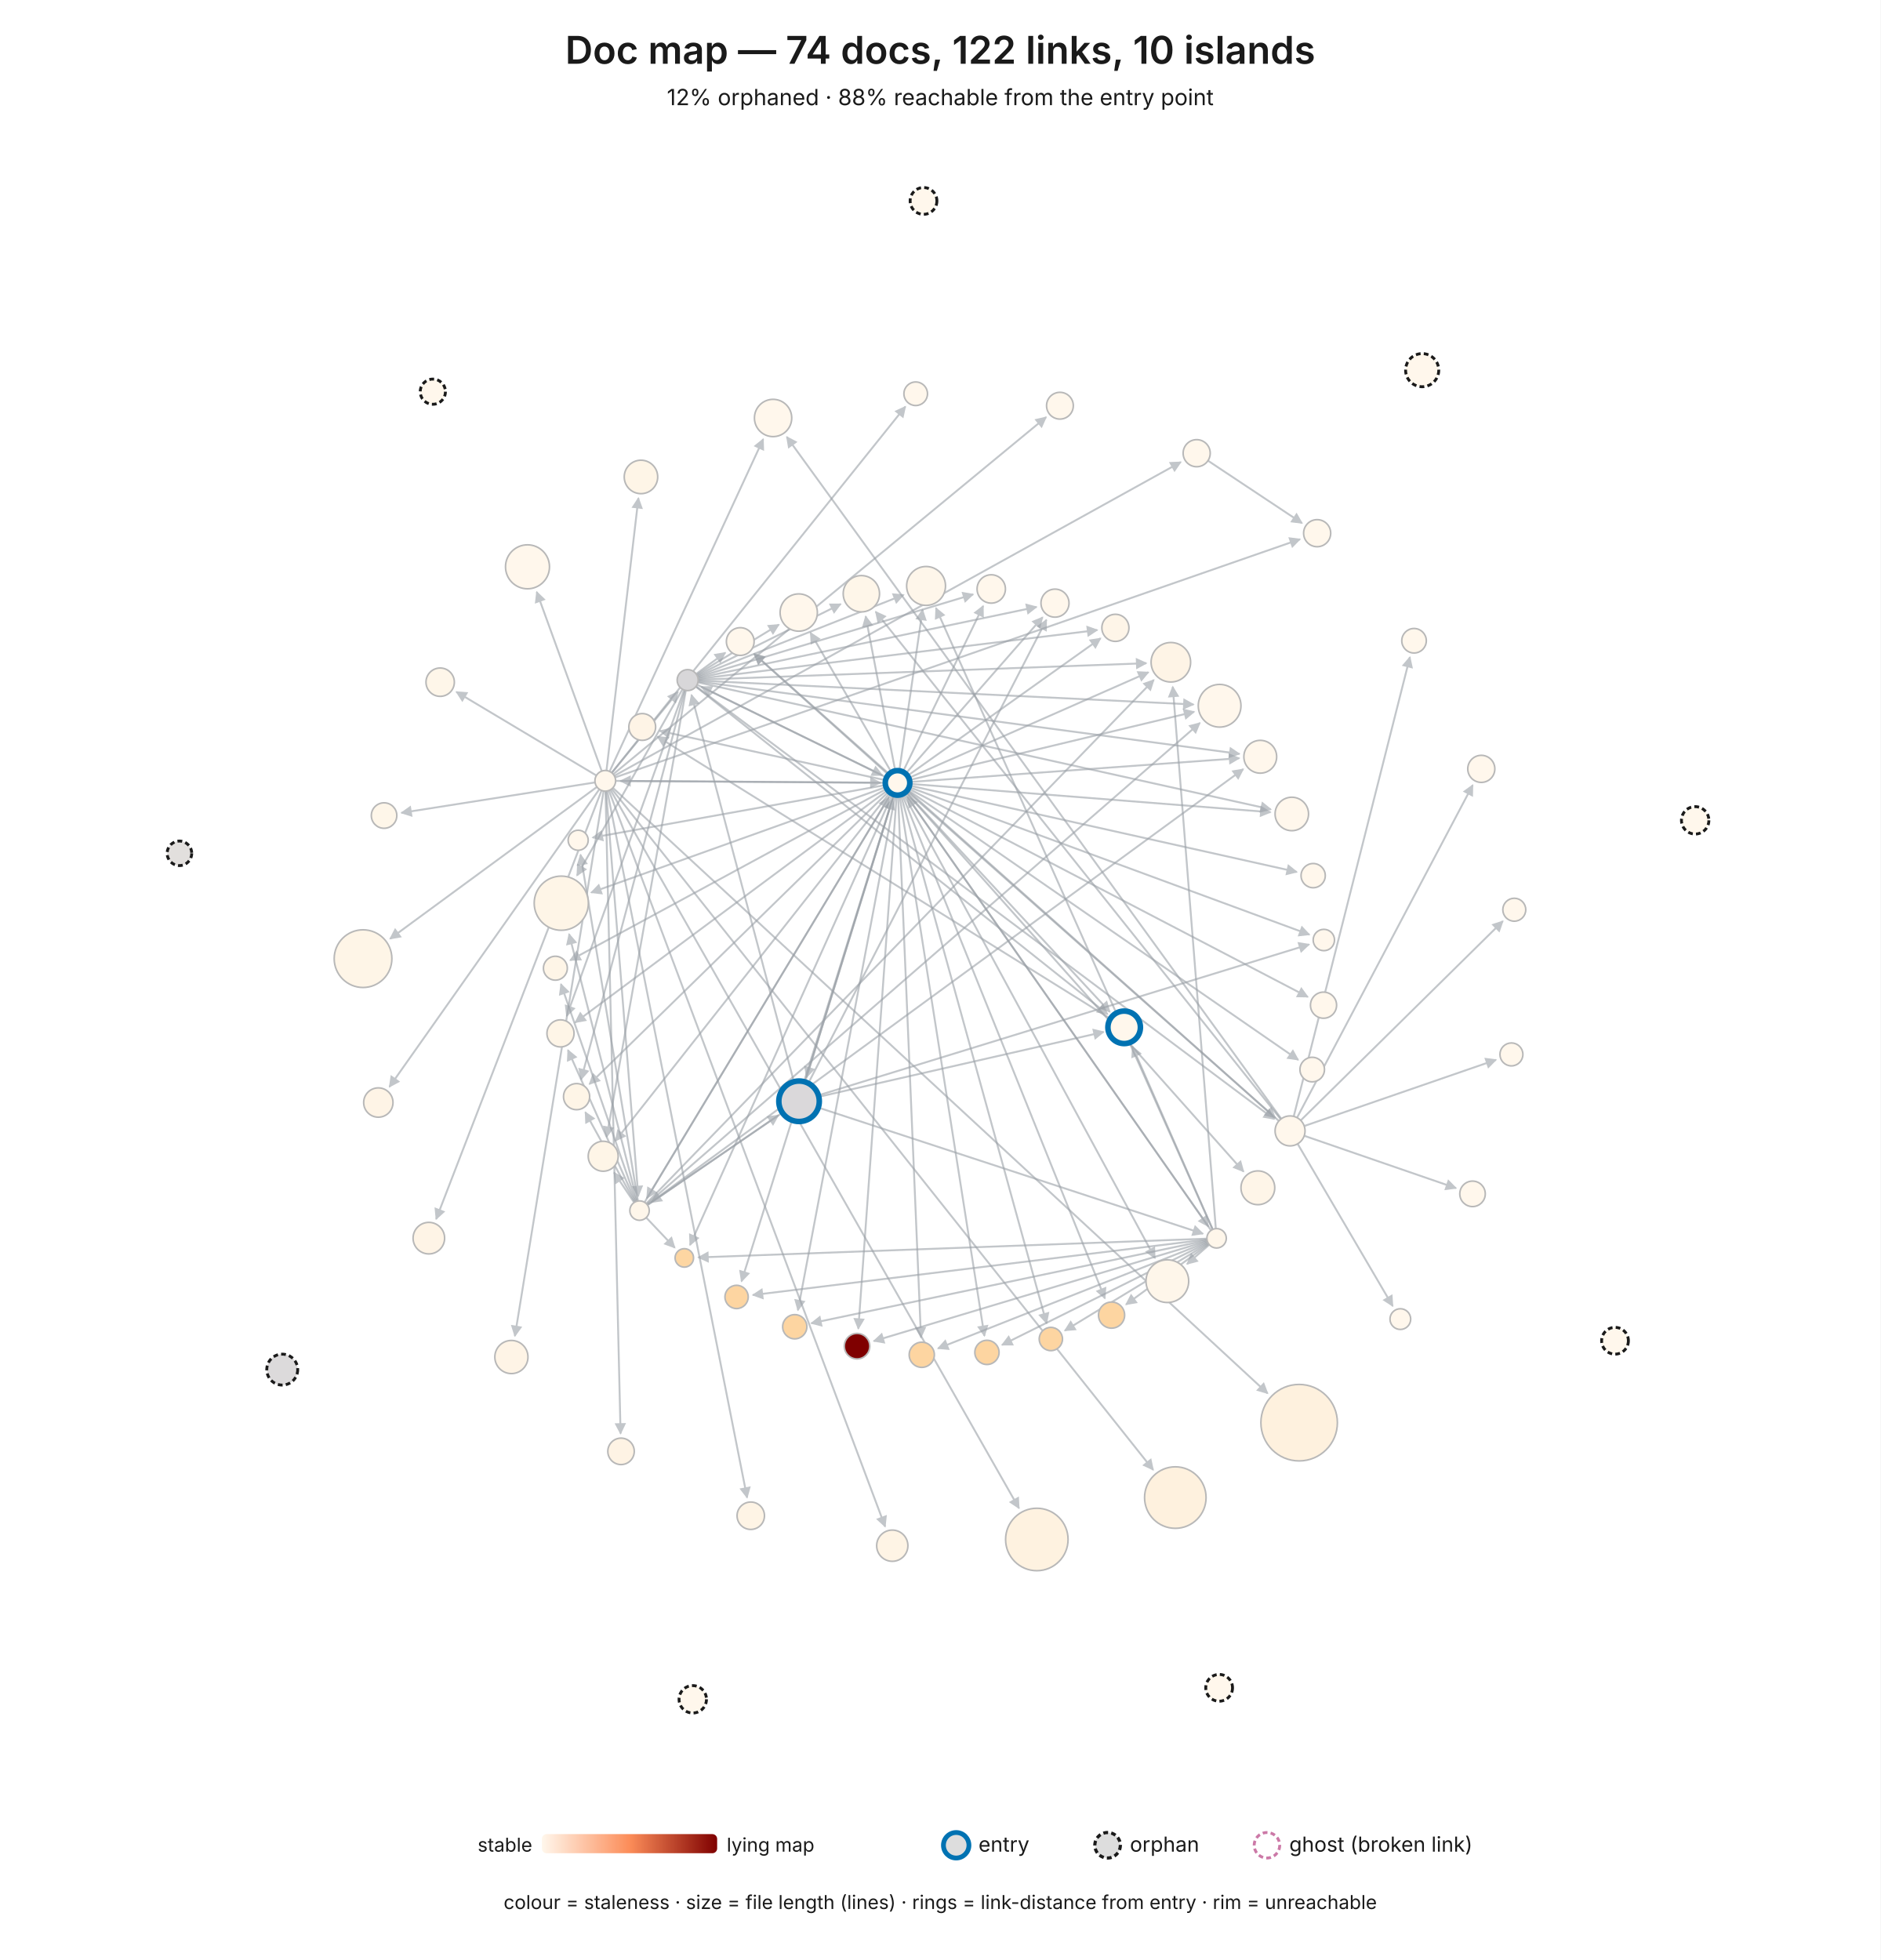
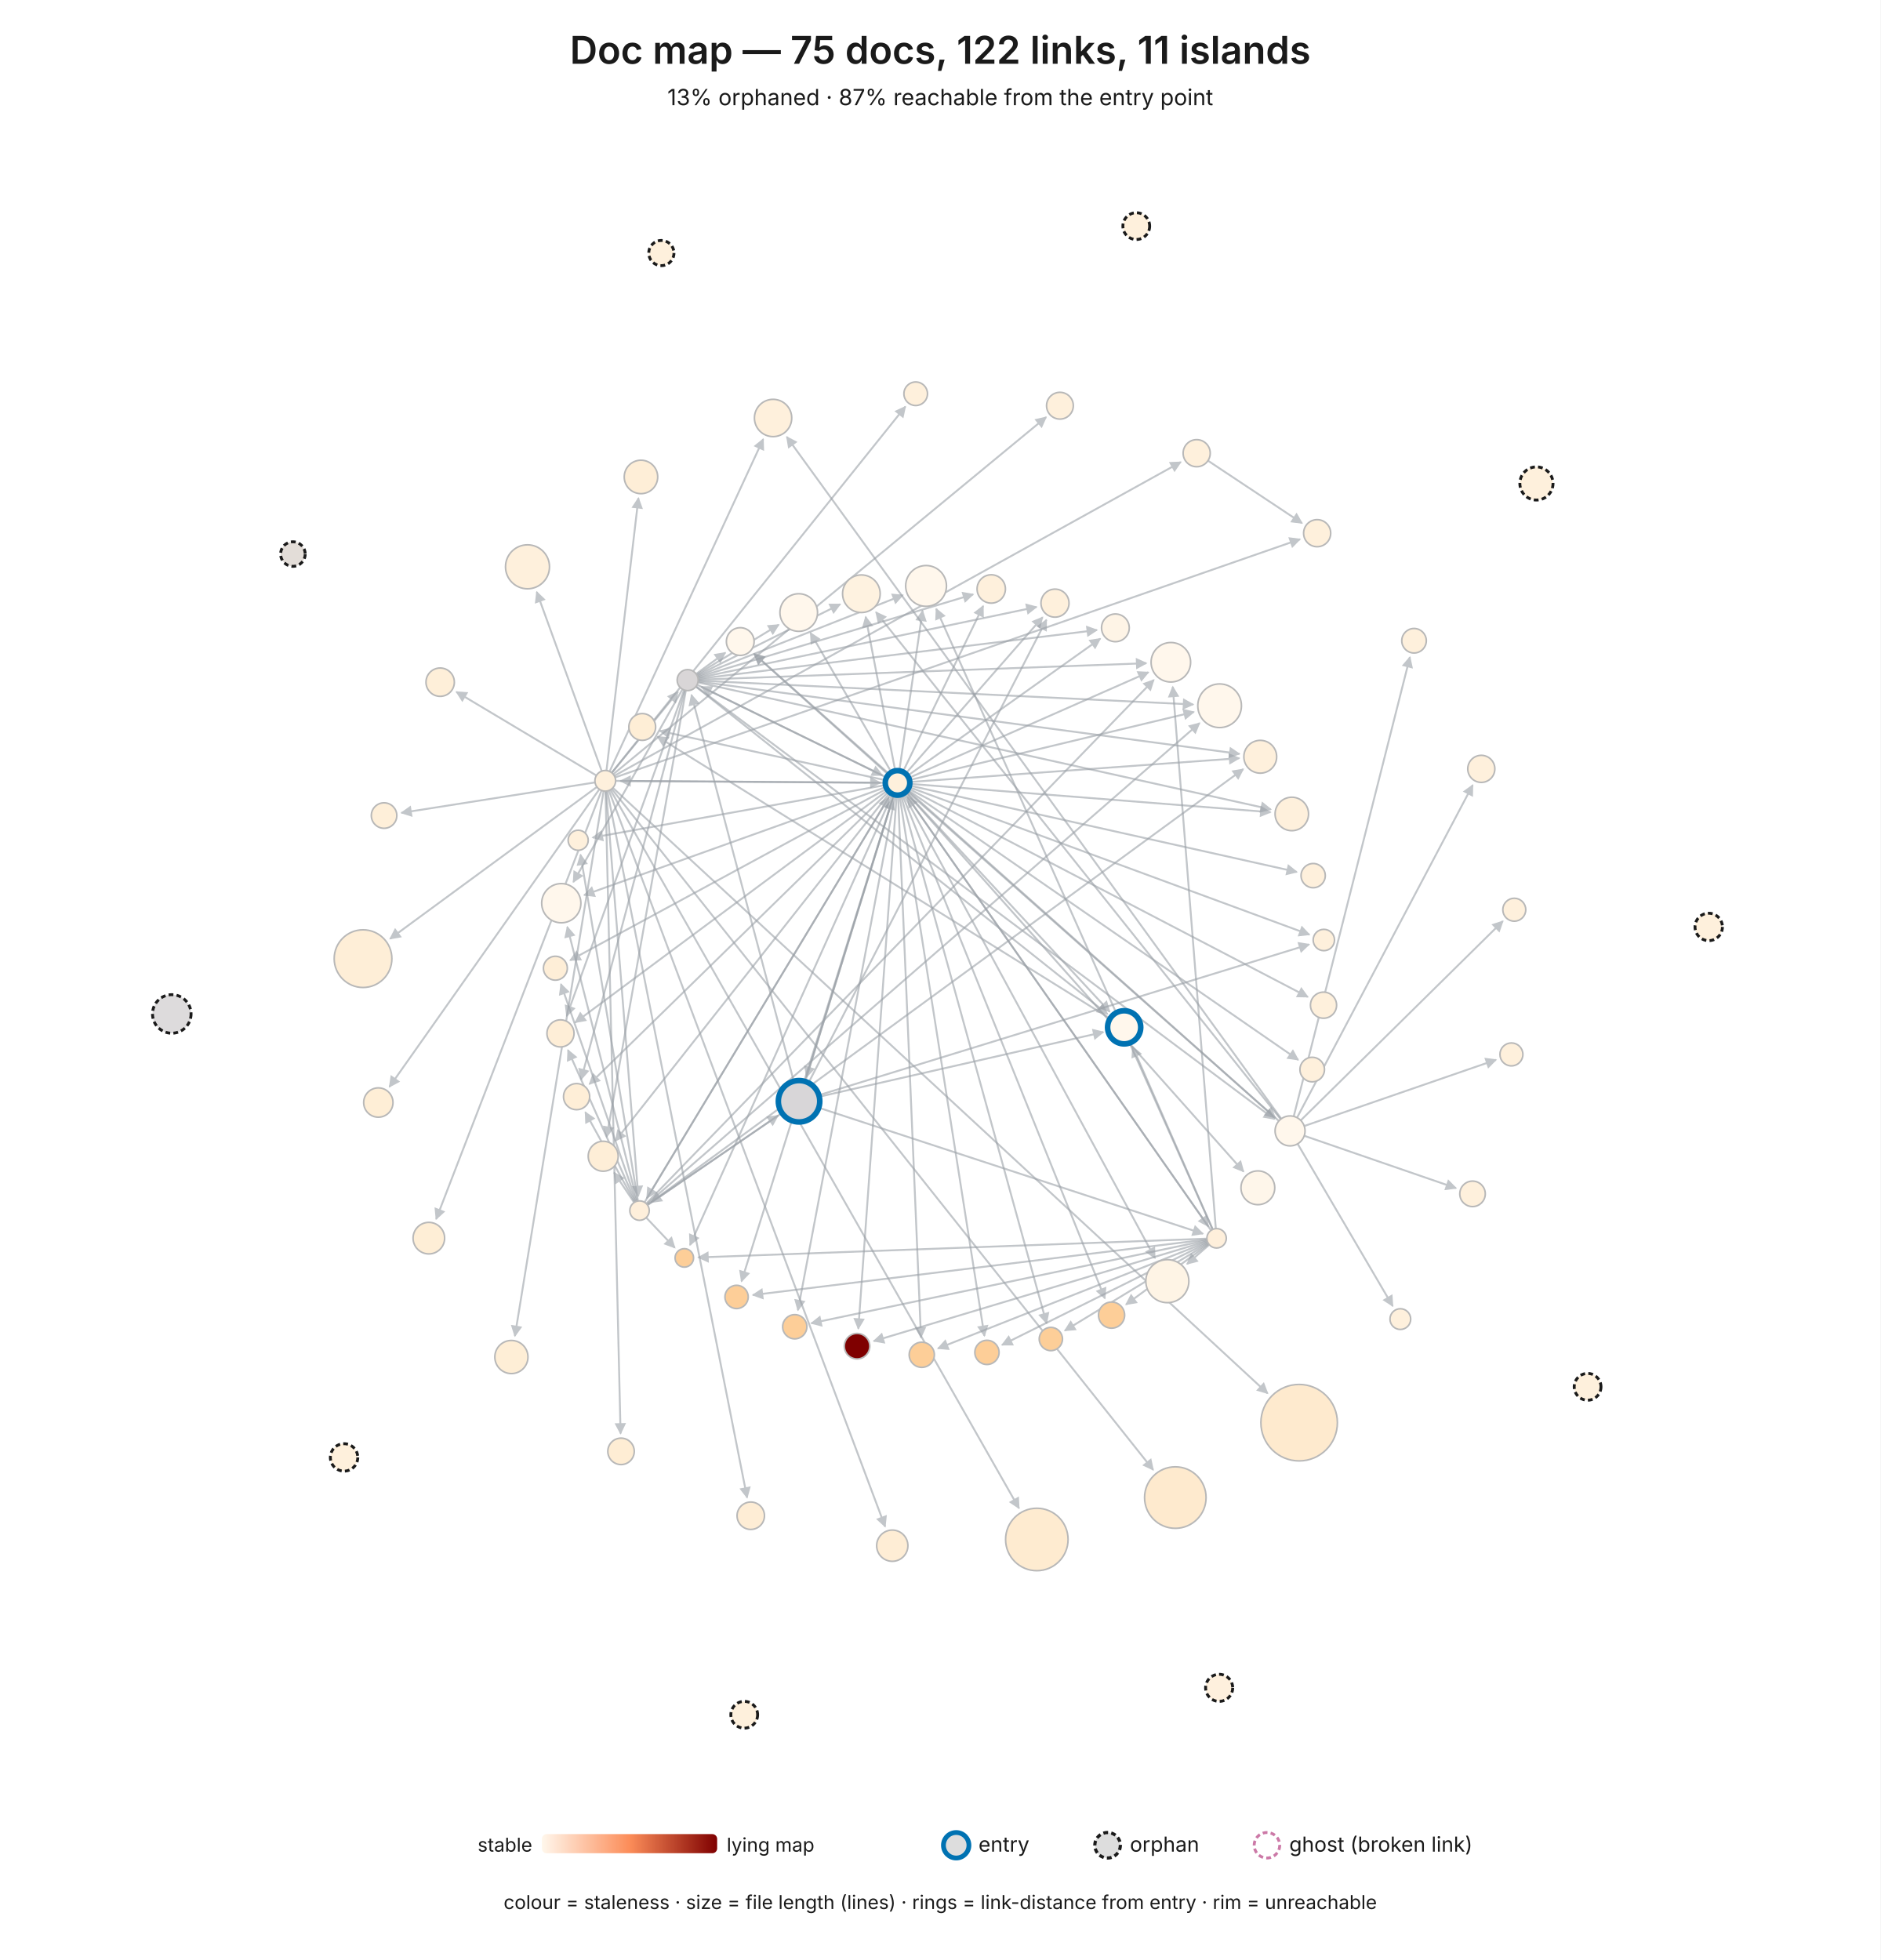
<svg xmlns="http://www.w3.org/2000/svg" viewBox="0 0 1180 1230" width="1180" height="1230" preserveAspectRatio="xMidYMid meet">
  <style>
  text { font-family: -apple-system, BlinkMacSystemFont, "Segoe UI", sans-serif; fill: #1a1a1a; }
  circle:hover { stroke: #000; stroke-width: 2; }
</style>
  <rect x="0" y="0" width="1180" height="1230" fill="#ffffff" />
  <defs>
    <marker id="arrow" viewBox="0 0 10 10" refX="9" refY="5" markerWidth="6" markerHeight="6" orient="auto-start-reverse">
      <path d="M0,0 L10,5 L0,10 z" fill="#9aa0a6" />
    </marker>
  </defs>
  <line x1="705.4" y1="644.7" x2="412.6" y2="462.3" stroke="#9aa0a6" stroke-width="1.2" opacity="0.6" marker-end="url(#arrow)" />
  <line x1="501.4" y1="691.1" x2="560.1" y2="501.5" stroke="#9aa0a6" stroke-width="1.2" opacity="0.6" marker-end="url(#arrow)" />
-   <line x1="501.4" y1="691.1" x2="692.5" y2="647.6" stroke="#9aa0a6" stroke-width="1.2" opacity="0.6" marker-end="url(#arrow)" />
+   <line x1="501.4" y1="691.1" x2="692.3" y2="647.7" stroke="#9aa0a6" stroke-width="1.2" opacity="0.6" marker-end="url(#arrow)" />
  <line x1="501.4" y1="691.1" x2="433.9" y2="436.1" stroke="#9aa0a6" stroke-width="1.2" opacity="0.6" marker-end="url(#arrow)" />
  <line x1="501.4" y1="691.1" x2="656.6" y2="389.0" stroke="#9aa0a6" stroke-width="1.2" opacity="0.6" marker-end="url(#arrow)" />
  <line x1="501.4" y1="691.1" x2="821.4" y2="592.7" stroke="#9aa0a6" stroke-width="1.2" opacity="0.6" marker-end="url(#arrow)" />
  <line x1="501.4" y1="691.1" x2="408.7" y2="754.5" stroke="#9aa0a6" stroke-width="1.2" opacity="0.6" marker-end="url(#arrow)" />
  <line x1="501.4" y1="691.1" x2="754.8" y2="774.2" stroke="#9aa0a6" stroke-width="1.2" opacity="0.6" marker-end="url(#arrow)" />
-   <line x1="763.4" y1="777.1" x2="710.6" y2="656.8" stroke="#9aa0a6" stroke-width="1.2" opacity="0.6" marker-end="url(#arrow)" />
+   <line x1="763.4" y1="777.1" x2="710.7" y2="656.9" stroke="#9aa0a6" stroke-width="1.2" opacity="0.6" marker-end="url(#arrow)" />
  <line x1="763.4" y1="777.1" x2="569.4" y2="500.1" stroke="#9aa0a6" stroke-width="1.2" opacity="0.6" marker-end="url(#arrow)" />
  <line x1="763.4" y1="777.1" x2="735.9" y2="431.0" stroke="#9aa0a6" stroke-width="1.2" opacity="0.6" marker-end="url(#arrow)" />
  <line x1="763.4" y1="777.1" x2="438.2" y2="789.1" stroke="#9aa0a6" stroke-width="1.2" opacity="0.6" marker-end="url(#arrow)" />
  <line x1="763.4" y1="777.1" x2="509.1" y2="830.4" stroke="#9aa0a6" stroke-width="1.2" opacity="0.6" marker-end="url(#arrow)" />
  <line x1="763.4" y1="777.1" x2="588.6" y2="846.2" stroke="#9aa0a6" stroke-width="1.2" opacity="0.6" marker-end="url(#arrow)" />
  <line x1="763.4" y1="777.1" x2="706.6" y2="818.6" stroke="#9aa0a6" stroke-width="1.2" opacity="0.6" marker-end="url(#arrow)" />
  <line x1="763.4" y1="777.1" x2="472.4" y2="812.7" stroke="#9aa0a6" stroke-width="1.2" opacity="0.6" marker-end="url(#arrow)" />
  <line x1="763.4" y1="777.1" x2="628.8" y2="844.0" stroke="#9aa0a6" stroke-width="1.2" opacity="0.6" marker-end="url(#arrow)" />
  <line x1="763.4" y1="777.1" x2="668.2" y2="835.0" stroke="#9aa0a6" stroke-width="1.2" opacity="0.6" marker-end="url(#arrow)" />
  <line x1="763.4" y1="777.1" x2="548.3" y2="841.6" stroke="#9aa0a6" stroke-width="1.2" opacity="0.6" marker-end="url(#arrow)" />
  <line x1="763.4" y1="777.1" x2="744.9" y2="793.2" stroke="#9aa0a6" stroke-width="1.2" opacity="0.6" marker-end="url(#arrow)" />
-   <line x1="763.4" y1="777.1" x2="587.3" y2="381.6" stroke="#9aa0a6" stroke-width="1.2" opacity="0.6" marker-end="url(#arrow)" />
-   <line x1="401.3" y1="759.7" x2="488.4" y2="699.9" stroke="#9aa0a6" stroke-width="1.2" opacity="0.6" marker-end="url(#arrow)" />
+   <line x1="763.4" y1="777.1" x2="587.5" y2="382.1" stroke="#9aa0a6" stroke-width="1.2" opacity="0.6" marker-end="url(#arrow)" />
+   <line x1="401.3" y1="759.7" x2="488.2" y2="700.1" stroke="#9aa0a6" stroke-width="1.2" opacity="0.6" marker-end="url(#arrow)" />
  <line x1="401.3" y1="759.7" x2="557.7" y2="500.4" stroke="#9aa0a6" stroke-width="1.2" opacity="0.6" marker-end="url(#arrow)" />
  <line x1="401.3" y1="759.7" x2="423.4" y2="783.0" stroke="#9aa0a6" stroke-width="1.2" opacity="0.6" marker-end="url(#arrow)" />
  <line x1="401.3" y1="759.7" x2="724.0" y2="426.7" stroke="#9aa0a6" stroke-width="1.2" opacity="0.6" marker-end="url(#arrow)" />
  <line x1="401.3" y1="759.7" x2="364.3" y2="536.4" stroke="#9aa0a6" stroke-width="1.2" opacity="0.6" marker-end="url(#arrow)" />
-   <line x1="401.3" y1="759.7" x2="357.1" y2="586.2" stroke="#9aa0a6" stroke-width="1.2" opacity="0.6" marker-end="url(#arrow)" />
+   <line x1="401.3" y1="759.7" x2="356.0" y2="581.7" stroke="#9aa0a6" stroke-width="1.2" opacity="0.6" marker-end="url(#arrow)" />
  <line x1="401.3" y1="759.7" x2="356.4" y2="659.0" stroke="#9aa0a6" stroke-width="1.2" opacity="0.6" marker-end="url(#arrow)" />
  <line x1="401.3" y1="759.7" x2="367.3" y2="698.0" stroke="#9aa0a6" stroke-width="1.2" opacity="0.6" marker-end="url(#arrow)" />
  <line x1="401.3" y1="759.7" x2="385.4" y2="735.9" stroke="#9aa0a6" stroke-width="1.2" opacity="0.6" marker-end="url(#arrow)" />
  <line x1="401.3" y1="759.7" x2="352.0" y2="617.6" stroke="#9aa0a6" stroke-width="1.2" opacity="0.6" marker-end="url(#arrow)" />
-   <line x1="401.3" y1="759.7" x2="752.9" y2="453.7" stroke="#9aa0a6" stroke-width="1.2" opacity="0.6" marker-end="url(#arrow)" />
+   <line x1="401.3" y1="759.7" x2="752.7" y2="453.8" stroke="#9aa0a6" stroke-width="1.2" opacity="0.6" marker-end="url(#arrow)" />
  <line x1="401.3" y1="759.7" x2="780.1" y2="482.7" stroke="#9aa0a6" stroke-width="1.2" opacity="0.6" marker-end="url(#arrow)" />
-   <line x1="563.2" y1="491.3" x2="506.1" y2="676.0" stroke="#9aa0a6" stroke-width="1.2" opacity="0.6" marker-end="url(#arrow)" />
-   <line x1="563.2" y1="491.3" x2="696.4" y2="635.0" stroke="#9aa0a6" stroke-width="1.2" opacity="0.6" marker-end="url(#arrow)" />
+   <line x1="563.2" y1="491.3" x2="506.1" y2="675.8" stroke="#9aa0a6" stroke-width="1.2" opacity="0.6" marker-end="url(#arrow)" />
+   <line x1="563.2" y1="491.3" x2="696.3" y2="634.9" stroke="#9aa0a6" stroke-width="1.2" opacity="0.6" marker-end="url(#arrow)" />
  <line x1="563.2" y1="491.3" x2="440.1" y2="431.0" stroke="#9aa0a6" stroke-width="1.2" opacity="0.6" marker-end="url(#arrow)" />
  <line x1="563.2" y1="491.3" x2="405.9" y2="751.9" stroke="#9aa0a6" stroke-width="1.2" opacity="0.6" marker-end="url(#arrow)" />
  <line x1="563.2" y1="491.3" x2="758.2" y2="769.6" stroke="#9aa0a6" stroke-width="1.2" opacity="0.6" marker-end="url(#arrow)" />
-   <line x1="563.2" y1="491.3" x2="578.9" y2="382.7" stroke="#9aa0a6" stroke-width="1.2" opacity="0.6" marker-end="url(#arrow)" />
+   <line x1="563.2" y1="491.3" x2="578.9" y2="383.3" stroke="#9aa0a6" stroke-width="1.2" opacity="0.6" marker-end="url(#arrow)" />
  <line x1="563.2" y1="491.3" x2="720.6" y2="421.9" stroke="#9aa0a6" stroke-width="1.2" opacity="0.6" marker-end="url(#arrow)" />
  <line x1="563.2" y1="491.3" x2="616.9" y2="380.3" stroke="#9aa0a6" stroke-width="1.2" opacity="0.6" marker-end="url(#arrow)" />
  <line x1="563.2" y1="491.3" x2="654.2" y2="387.4" stroke="#9aa0a6" stroke-width="1.2" opacity="0.6" marker-end="url(#arrow)" />
-   <line x1="563.2" y1="491.3" x2="690.6" y2="400.6" stroke="#9aa0a6" stroke-width="1.2" opacity="0.6" marker-end="url(#arrow)" />
+   <line x1="563.2" y1="491.3" x2="690.4" y2="400.8" stroke="#9aa0a6" stroke-width="1.2" opacity="0.6" marker-end="url(#arrow)" />
  <line x1="563.2" y1="491.3" x2="800.2" y2="701.5" stroke="#9aa0a6" stroke-width="1.2" opacity="0.6" marker-end="url(#arrow)" />
  <line x1="563.2" y1="491.3" x2="797.2" y2="509.7" stroke="#9aa0a6" stroke-width="1.2" opacity="0.6" marker-end="url(#arrow)" />
  <line x1="563.2" y1="491.3" x2="821.6" y2="586.5" stroke="#9aa0a6" stroke-width="1.2" opacity="0.6" marker-end="url(#arrow)" />
  <line x1="563.2" y1="491.3" x2="820.6" y2="625.6" stroke="#9aa0a6" stroke-width="1.2" opacity="0.6" marker-end="url(#arrow)" />
  <line x1="563.2" y1="491.3" x2="813.7" y2="547.2" stroke="#9aa0a6" stroke-width="1.2" opacity="0.6" marker-end="url(#arrow)" />
  <line x1="563.2" y1="491.3" x2="814.6" y2="665.1" stroke="#9aa0a6" stroke-width="1.2" opacity="0.6" marker-end="url(#arrow)" />
-   <line x1="563.2" y1="491.3" x2="749.3" y2="446.7" stroke="#9aa0a6" stroke-width="1.2" opacity="0.6" marker-end="url(#arrow)" />
+   <line x1="563.2" y1="491.3" x2="749.1" y2="446.8" stroke="#9aa0a6" stroke-width="1.2" opacity="0.6" marker-end="url(#arrow)" />
  <line x1="563.2" y1="491.3" x2="777.6" y2="475.8" stroke="#9aa0a6" stroke-width="1.2" opacity="0.6" marker-end="url(#arrow)" />
  <line x1="563.2" y1="491.3" x2="473.3" y2="410.5" stroke="#9aa0a6" stroke-width="1.2" opacity="0.6" marker-end="url(#arrow)" />
-   <line x1="563.2" y1="491.3" x2="508.6" y2="397.1" stroke="#9aa0a6" stroke-width="1.2" opacity="0.6" marker-end="url(#arrow)" />
-   <line x1="563.2" y1="491.3" x2="543.2" y2="386.8" stroke="#9aa0a6" stroke-width="1.2" opacity="0.6" marker-end="url(#arrow)" />
+   <line x1="563.2" y1="491.3" x2="508.6" y2="397.2" stroke="#9aa0a6" stroke-width="1.2" opacity="0.6" marker-end="url(#arrow)" />
+   <line x1="563.2" y1="491.3" x2="543.2" y2="387.1" stroke="#9aa0a6" stroke-width="1.2" opacity="0.6" marker-end="url(#arrow)" />
  <line x1="563.2" y1="491.3" x2="433.0" y2="781.3" stroke="#9aa0a6" stroke-width="1.2" opacity="0.6" marker-end="url(#arrow)" />
  <line x1="563.2" y1="491.3" x2="371.9" y2="525.6" stroke="#9aa0a6" stroke-width="1.2" opacity="0.6" marker-end="url(#arrow)" />
-   <line x1="563.2" y1="491.3" x2="371.0" y2="560.1" stroke="#9aa0a6" stroke-width="1.2" opacity="0.6" marker-end="url(#arrow)" />
+   <line x1="563.2" y1="491.3" x2="366.6" y2="561.7" stroke="#9aa0a6" stroke-width="1.2" opacity="0.6" marker-end="url(#arrow)" />
  <line x1="563.2" y1="491.3" x2="361.0" y2="641.6" stroke="#9aa0a6" stroke-width="1.2" opacity="0.6" marker-end="url(#arrow)" />
  <line x1="563.2" y1="491.3" x2="369.9" y2="680.3" stroke="#9aa0a6" stroke-width="1.2" opacity="0.6" marker-end="url(#arrow)" />
  <line x1="563.2" y1="491.3" x2="386.2" y2="715.9" stroke="#9aa0a6" stroke-width="1.2" opacity="0.6" marker-end="url(#arrow)" />
  <line x1="563.2" y1="491.3" x2="357.8" y2="602.6" stroke="#9aa0a6" stroke-width="1.2" opacity="0.6" marker-end="url(#arrow)" />
  <line x1="563.2" y1="491.3" x2="500.7" y2="822.2" stroke="#9aa0a6" stroke-width="1.2" opacity="0.6" marker-end="url(#arrow)" />
  <line x1="563.2" y1="491.3" x2="577.9" y2="839.3" stroke="#9aa0a6" stroke-width="1.2" opacity="0.6" marker-end="url(#arrow)" />
  <line x1="563.2" y1="491.3" x2="693.3" y2="814.8" stroke="#9aa0a6" stroke-width="1.2" opacity="0.6" marker-end="url(#arrow)" />
  <line x1="563.2" y1="491.3" x2="465.3" y2="804.1" stroke="#9aa0a6" stroke-width="1.2" opacity="0.6" marker-end="url(#arrow)" />
  <line x1="563.2" y1="491.3" x2="617.7" y2="838.3" stroke="#9aa0a6" stroke-width="1.2" opacity="0.6" marker-end="url(#arrow)" />
  <line x1="563.2" y1="491.3" x2="656.7" y2="830.4" stroke="#9aa0a6" stroke-width="1.2" opacity="0.6" marker-end="url(#arrow)" />
  <line x1="563.2" y1="491.3" x2="538.6" y2="833.8" stroke="#9aa0a6" stroke-width="1.2" opacity="0.6" marker-end="url(#arrow)" />
  <line x1="563.2" y1="491.3" x2="724.7" y2="789.5" stroke="#9aa0a6" stroke-width="1.2" opacity="0.6" marker-end="url(#arrow)" />
  <line x1="563.2" y1="491.3" x2="414.1" y2="458.7" stroke="#9aa0a6" stroke-width="1.2" opacity="0.6" marker-end="url(#arrow)" />
  <line x1="563.2" y1="491.3" x2="389.3" y2="490.1" stroke="#9aa0a6" stroke-width="1.2" opacity="0.6" marker-end="url(#arrow)" />
  <line x1="563.2" y1="491.3" x2="780.3" y2="735.2" stroke="#9aa0a6" stroke-width="1.2" opacity="0.6" marker-end="url(#arrow)" />
  <line x1="379.8" y1="490.0" x2="425.4" y2="434.2" stroke="#9aa0a6" stroke-width="1.2" opacity="0.6" marker-end="url(#arrow)" />
  <line x1="379.8" y1="490.0" x2="400.5" y2="750.6" stroke="#9aa0a6" stroke-width="1.2" opacity="0.6" marker-end="url(#arrow)" />
  <line x1="379.8" y1="490.0" x2="552.5" y2="491.2" stroke="#9aa0a6" stroke-width="1.2" opacity="0.6" marker-end="url(#arrow)" />
  <line x1="379.8" y1="490.0" x2="795.4" y2="874.4" stroke="#9aa0a6" stroke-width="1.2" opacity="0.6" marker-end="url(#arrow)" />
  <line x1="379.8" y1="490.0" x2="723.6" y2="922.4" stroke="#9aa0a6" stroke-width="1.2" opacity="0.6" marker-end="url(#arrow)" />
  <line x1="379.8" y1="490.0" x2="639.4" y2="946.5" stroke="#9aa0a6" stroke-width="1.2" opacity="0.6" marker-end="url(#arrow)" />
  <line x1="379.8" y1="490.0" x2="555.4" y2="958.0" stroke="#9aa0a6" stroke-width="1.2" opacity="0.6" marker-end="url(#arrow)" />
  <line x1="379.8" y1="490.0" x2="468.8" y2="939.8" stroke="#9aa0a6" stroke-width="1.2" opacity="0.6" marker-end="url(#arrow)" />
  <line x1="379.8" y1="490.0" x2="389.4" y2="899.6" stroke="#9aa0a6" stroke-width="1.2" opacity="0.6" marker-end="url(#arrow)" />
  <line x1="379.8" y1="490.0" x2="323.1" y2="838.4" stroke="#9aa0a6" stroke-width="1.2" opacity="0.6" marker-end="url(#arrow)" />
  <line x1="379.8" y1="490.0" x2="273.7" y2="765.0" stroke="#9aa0a6" stroke-width="1.2" opacity="0.6" marker-end="url(#arrow)" />
  <line x1="379.8" y1="490.0" x2="244.4" y2="682.0" stroke="#9aa0a6" stroke-width="1.2" opacity="0.6" marker-end="url(#arrow)" />
  <line x1="379.8" y1="490.0" x2="244.8" y2="589.1" stroke="#9aa0a6" stroke-width="1.2" opacity="0.6" marker-end="url(#arrow)" />
  <line x1="379.8" y1="490.0" x2="251.9" y2="510.1" stroke="#9aa0a6" stroke-width="1.2" opacity="0.6" marker-end="url(#arrow)" />
  <line x1="379.8" y1="490.0" x2="286.4" y2="434.2" stroke="#9aa0a6" stroke-width="1.2" opacity="0.6" marker-end="url(#arrow)" />
  <line x1="379.8" y1="490.0" x2="336.8" y2="371.5" stroke="#9aa0a6" stroke-width="1.2" opacity="0.6" marker-end="url(#arrow)" />
  <line x1="379.8" y1="490.0" x2="400.6" y2="312.6" stroke="#9aa0a6" stroke-width="1.2" opacity="0.6" marker-end="url(#arrow)" />
  <line x1="379.8" y1="490.0" x2="478.9" y2="275.6" stroke="#9aa0a6" stroke-width="1.2" opacity="0.6" marker-end="url(#arrow)" />
  <line x1="379.8" y1="490.0" x2="656.4" y2="261.8" stroke="#9aa0a6" stroke-width="1.2" opacity="0.6" marker-end="url(#arrow)" />
  <line x1="379.8" y1="490.0" x2="568.1" y2="255.2" stroke="#9aa0a6" stroke-width="1.2" opacity="0.6" marker-end="url(#arrow)" />
  <line x1="379.8" y1="490.0" x2="815.7" y2="338.4" stroke="#9aa0a6" stroke-width="1.2" opacity="0.6" marker-end="url(#arrow)" />
  <line x1="379.8" y1="490.0" x2="740.9" y2="290.0" stroke="#9aa0a6" stroke-width="1.2" opacity="0.6" marker-end="url(#arrow)" />
  <line x1="750.9" y1="284.4" x2="817.0" y2="328.3" stroke="#9aa0a6" stroke-width="1.2" opacity="0.6" marker-end="url(#arrow)" />
-   <line x1="431.5" y1="426.8" x2="695.0" y2="636.5" stroke="#9aa0a6" stroke-width="1.2" opacity="0.6" marker-end="url(#arrow)" />
+   <line x1="431.5" y1="426.8" x2="694.9" y2="636.4" stroke="#9aa0a6" stroke-width="1.2" opacity="0.6" marker-end="url(#arrow)" />
  <line x1="431.5" y1="426.8" x2="553.6" y2="486.5" stroke="#9aa0a6" stroke-width="1.2" opacity="0.6" marker-end="url(#arrow)" />
-   <line x1="431.5" y1="426.8" x2="567.0" y2="373.3" stroke="#9aa0a6" stroke-width="1.2" opacity="0.6" marker-end="url(#arrow)" />
+   <line x1="431.5" y1="426.8" x2="566.5" y2="373.5" stroke="#9aa0a6" stroke-width="1.2" opacity="0.6" marker-end="url(#arrow)" />
  <line x1="431.5" y1="426.8" x2="719.3" y2="416.2" stroke="#9aa0a6" stroke-width="1.2" opacity="0.6" marker-end="url(#arrow)" />
  <line x1="431.5" y1="426.8" x2="610.6" y2="373.0" stroke="#9aa0a6" stroke-width="1.2" opacity="0.6" marker-end="url(#arrow)" />
  <line x1="431.5" y1="426.8" x2="650.4" y2="380.9" stroke="#9aa0a6" stroke-width="1.2" opacity="0.6" marker-end="url(#arrow)" />
-   <line x1="431.5" y1="426.8" x2="688.5" y2="395.4" stroke="#9aa0a6" stroke-width="1.2" opacity="0.6" marker-end="url(#arrow)" />
-   <line x1="431.5" y1="426.8" x2="799.5" y2="702.3" stroke="#9aa0a6" stroke-width="1.2" opacity="0.6" marker-end="url(#arrow)" />
+   <line x1="431.5" y1="426.8" x2="688.3" y2="395.4" stroke="#9aa0a6" stroke-width="1.2" opacity="0.6" marker-end="url(#arrow)" />
+   <line x1="431.5" y1="426.8" x2="799.6" y2="702.3" stroke="#9aa0a6" stroke-width="1.2" opacity="0.6" marker-end="url(#arrow)" />
  <line x1="431.5" y1="426.8" x2="797.4" y2="507.9" stroke="#9aa0a6" stroke-width="1.2" opacity="0.6" marker-end="url(#arrow)" />
-   <line x1="431.5" y1="426.8" x2="488.7" y2="392.0" stroke="#9aa0a6" stroke-width="1.2" opacity="0.6" marker-end="url(#arrow)" />
-   <line x1="431.5" y1="426.8" x2="527.5" y2="379.1" stroke="#9aa0a6" stroke-width="1.2" opacity="0.6" marker-end="url(#arrow)" />
-   <line x1="431.5" y1="426.8" x2="362.1" y2="549.4" stroke="#9aa0a6" stroke-width="1.2" opacity="0.6" marker-end="url(#arrow)" />
+   <line x1="431.5" y1="426.8" x2="488.6" y2="392.1" stroke="#9aa0a6" stroke-width="1.2" opacity="0.6" marker-end="url(#arrow)" />
+   <line x1="431.5" y1="426.8" x2="527.2" y2="379.2" stroke="#9aa0a6" stroke-width="1.2" opacity="0.6" marker-end="url(#arrow)" />
+   <line x1="431.5" y1="426.8" x2="359.8" y2="553.5" stroke="#9aa0a6" stroke-width="1.2" opacity="0.6" marker-end="url(#arrow)" />
  <line x1="431.5" y1="426.8" x2="355.6" y2="637.6" stroke="#9aa0a6" stroke-width="1.2" opacity="0.6" marker-end="url(#arrow)" />
  <line x1="431.5" y1="426.8" x2="364.7" y2="677.3" stroke="#9aa0a6" stroke-width="1.2" opacity="0.6" marker-end="url(#arrow)" />
  <line x1="431.5" y1="426.8" x2="380.7" y2="713.4" stroke="#9aa0a6" stroke-width="1.2" opacity="0.6" marker-end="url(#arrow)" />
-   <line x1="431.5" y1="426.8" x2="748.9" y2="442.1" stroke="#9aa0a6" stroke-width="1.2" opacity="0.6" marker-end="url(#arrow)" />
+   <line x1="431.5" y1="426.8" x2="748.7" y2="442.1" stroke="#9aa0a6" stroke-width="1.2" opacity="0.6" marker-end="url(#arrow)" />
  <line x1="431.5" y1="426.8" x2="777.7" y2="473.1" stroke="#9aa0a6" stroke-width="1.2" opacity="0.6" marker-end="url(#arrow)" />
  <line x1="431.5" y1="426.8" x2="455.1" y2="409.6" stroke="#9aa0a6" stroke-width="1.2" opacity="0.6" marker-end="url(#arrow)" />
  <line x1="809.5" y1="709.7" x2="913.6" y2="745.6" stroke="#9aa0a6" stroke-width="1.2" opacity="0.6" marker-end="url(#arrow)" />
  <line x1="809.5" y1="709.7" x2="473.3" y2="410.4" stroke="#9aa0a6" stroke-width="1.2" opacity="0.6" marker-end="url(#arrow)" />
  <line x1="809.5" y1="709.7" x2="884.7" y2="412.4" stroke="#9aa0a6" stroke-width="1.2" opacity="0.6" marker-end="url(#arrow)" />
  <line x1="809.5" y1="709.7" x2="924.1" y2="492.7" stroke="#9aa0a6" stroke-width="1.2" opacity="0.6" marker-end="url(#arrow)" />
  <line x1="809.5" y1="709.7" x2="938.7" y2="665.1" stroke="#9aa0a6" stroke-width="1.2" opacity="0.6" marker-end="url(#arrow)" />
  <line x1="809.5" y1="709.7" x2="873.9" y2="819.6" stroke="#9aa0a6" stroke-width="1.2" opacity="0.6" marker-end="url(#arrow)" />
  <line x1="809.5" y1="709.7" x2="943.0" y2="578.1" stroke="#9aa0a6" stroke-width="1.2" opacity="0.6" marker-end="url(#arrow)" />
  <line x1="809.5" y1="709.7" x2="493.7" y2="274.2" stroke="#9aa0a6" stroke-width="1.2" opacity="0.6" marker-end="url(#arrow)" />
-   <line x1="809.5" y1="709.7" x2="549.5" y2="383.9" stroke="#9aa0a6" stroke-width="1.2" opacity="0.6" marker-end="url(#arrow)" />
-   <circle cx="789.3" cy="745.4" r="10.6" fill="#fef5e8" stroke="#b8b8b8" stroke-width="1.0" />
-   <circle cx="705.4" cy="644.7" r="10.2" fill="#fff7ec" stroke="#0072B2" stroke-width="3.5" />
-   <circle cx="501.4" cy="691.1" r="12.7" fill="#dad8da" stroke="#0072B2" stroke-width="3.5" />
-   <circle cx="763.4" cy="777.1" r="6.1" fill="#fef6ea" stroke="#b8b8b8" stroke-width="1.0" />
-   <circle cx="732.5" cy="804.0" r="13.4" fill="#fef6ea" stroke="#b8b8b8" stroke-width="1.0" />
-   <circle cx="697.5" cy="825.3" r="8.2" fill="#fdd5a1" stroke="#b8b8b8" stroke-width="1.0" />
-   <circle cx="659.4" cy="840.3" r="7.3" fill="#fdd5a1" stroke="#b8b8b8" stroke-width="1.0" />
-   <circle cx="619.3" cy="848.7" r="7.6" fill="#fdd5a1" stroke="#b8b8b8" stroke-width="1.0" />
-   <circle cx="578.4" cy="850.2" r="7.9" fill="#fdd5a1" stroke="#b8b8b8" stroke-width="1.0" />
+   <line x1="809.5" y1="709.7" x2="549.7" y2="384.2" stroke="#9aa0a6" stroke-width="1.2" opacity="0.6" marker-end="url(#arrow)" />
+   <circle cx="789.3" cy="745.4" r="10.6" fill="#fef6ea" stroke="#b8b8b8" stroke-width="1.0" />
+   <circle cx="705.4" cy="644.7" r="10.4" fill="#fff7ec" stroke="#0072B2" stroke-width="3.5" />
+   <circle cx="501.4" cy="691.1" r="13.0" fill="#d8d6d8" stroke="#0072B2" stroke-width="3.5" />
+   <circle cx="763.4" cy="777.1" r="6.1" fill="#feefdb" stroke="#b8b8b8" stroke-width="1.0" />
+   <circle cx="732.5" cy="804.0" r="13.5" fill="#fef4e5" stroke="#b8b8b8" stroke-width="1.0" />
+   <circle cx="697.5" cy="825.3" r="8.2" fill="#fdce98" stroke="#b8b8b8" stroke-width="1.0" />
+   <circle cx="659.4" cy="840.3" r="7.3" fill="#fdce98" stroke="#b8b8b8" stroke-width="1.0" />
+   <circle cx="619.3" cy="848.7" r="7.6" fill="#fdce98" stroke="#b8b8b8" stroke-width="1.0" />
+   <circle cx="578.4" cy="850.2" r="7.9" fill="#fdce98" stroke="#b8b8b8" stroke-width="1.0" />
  <circle cx="537.8" cy="844.8" r="8.0" fill="#7f0000" stroke="#b8b8b8" stroke-width="1.0" />
-   <circle cx="498.7" cy="832.6" r="7.6" fill="#fdd5a1" stroke="#b8b8b8" stroke-width="1.0" />
-   <circle cx="462.2" cy="813.9" r="7.3" fill="#fdd5a1" stroke="#b8b8b8" stroke-width="1.0" />
-   <circle cx="429.4" cy="789.4" r="5.8" fill="#fdd6a2" stroke="#b8b8b8" stroke-width="1.0" />
-   <circle cx="401.3" cy="759.7" r="6.1" fill="#fef6ea" stroke="#b8b8b8" stroke-width="1.0" />
-   <circle cx="378.5" cy="725.6" r="9.4" fill="#fef5e7" stroke="#b8b8b8" stroke-width="1.0" />
-   <circle cx="361.8" cy="688.2" r="8.2" fill="#fef5e7" stroke="#b8b8b8" stroke-width="1.0" />
-   <circle cx="351.7" cy="648.5" r="8.5" fill="#fef5e7" stroke="#b8b8b8" stroke-width="1.0" />
-   <circle cx="348.5" cy="607.6" r="7.5" fill="#fef5e7" stroke="#b8b8b8" stroke-width="1.0" />
-   <circle cx="352.2" cy="566.8" r="17.0" fill="#fef5e7" stroke="#b8b8b8" stroke-width="1.0" />
-   <circle cx="362.8" cy="527.3" r="6.3" fill="#fff7ec" stroke="#b8b8b8" stroke-width="1.0" />
-   <circle cx="563.2" cy="491.3" r="7.7" fill="#fff7ec" stroke="#0072B2" stroke-width="3.5" />
-   <circle cx="379.8" cy="490.0" r="6.5" fill="#fff7ec" stroke="#b8b8b8" stroke-width="1.0" />
-   <circle cx="815.2" cy="892.8" r="24.0" fill="#fef1de" stroke="#b8b8b8" stroke-width="1.0" />
-   <circle cx="737.5" cy="939.8" r="19.3" fill="#fef1de" stroke="#b8b8b8" stroke-width="1.0" />
-   <circle cx="650.6" cy="966.1" r="19.6" fill="#fef2e0" stroke="#b8b8b8" stroke-width="1.0" />
-   <circle cx="559.9" cy="970.0" r="9.8" fill="#fef4e5" stroke="#b8b8b8" stroke-width="1.0" />
-   <circle cx="471.1" cy="951.2" r="8.6" fill="#fef4e5" stroke="#b8b8b8" stroke-width="1.0" />
-   <circle cx="389.7" cy="910.8" r="8.3" fill="#fef3e4" stroke="#b8b8b8" stroke-width="1.0" />
-   <circle cx="320.9" cy="851.6" r="10.4" fill="#fef4e6" stroke="#b8b8b8" stroke-width="1.0" />
-   <circle cx="269.1" cy="777.0" r="9.9" fill="#fef4e6" stroke="#b8b8b8" stroke-width="1.0" />
-   <circle cx="237.4" cy="691.9" r="9.2" fill="#fef4e6" stroke="#b8b8b8" stroke-width="1.0" />
-   <circle cx="227.8" cy="601.6" r="18.1" fill="#fef5e7" stroke="#b8b8b8" stroke-width="1.0" />
-   <circle cx="241.0" cy="511.8" r="8.0" fill="#fef6e9" stroke="#b8b8b8" stroke-width="1.0" />
-   <circle cx="276.2" cy="428.1" r="8.9" fill="#fef6e9" stroke="#b8b8b8" stroke-width="1.0" />
-   <circle cx="331.0" cy="355.7" r="13.8" fill="#fff7ec" stroke="#b8b8b8" stroke-width="1.0" />
-   <circle cx="402.2" cy="299.3" r="10.5" fill="#fef5e7" stroke="#b8b8b8" stroke-width="1.0" />
-   <circle cx="485.1" cy="262.3" r="11.7" fill="#fff7ec" stroke="#b8b8b8" stroke-width="1.0" />
-   <circle cx="574.6" cy="247.1" r="7.4" fill="#fff7ec" stroke="#b8b8b8" stroke-width="1.0" />
-   <circle cx="665.1" cy="254.6" r="8.4" fill="#fff7ec" stroke="#b8b8b8" stroke-width="1.0" />
-   <circle cx="750.9" cy="284.4" r="8.5" fill="#fff7ec" stroke="#b8b8b8" stroke-width="1.0" />
-   <circle cx="826.5" cy="334.6" r="8.5" fill="#fff7ec" stroke="#b8b8b8" stroke-width="1.0" />
-   <circle cx="403.0" cy="456.2" r="8.4" fill="#fef4e6" stroke="#b8b8b8" stroke-width="1.0" />
-   <circle cx="431.5" cy="426.8" r="6.6" fill="#d8d7d9" stroke="#b8b8b8" stroke-width="1.0" />
+   <circle cx="498.7" cy="832.6" r="7.6" fill="#fdce98" stroke="#b8b8b8" stroke-width="1.0" />
+   <circle cx="462.2" cy="813.9" r="7.3" fill="#fdce98" stroke="#b8b8b8" stroke-width="1.0" />
+   <circle cx="429.4" cy="789.4" r="5.8" fill="#fdce98" stroke="#b8b8b8" stroke-width="1.0" />
+   <circle cx="401.3" cy="759.7" r="6.1" fill="#feefdb" stroke="#b8b8b8" stroke-width="1.0" />
+   <circle cx="378.5" cy="725.6" r="9.4" fill="#feeed7" stroke="#b8b8b8" stroke-width="1.0" />
+   <circle cx="361.8" cy="688.2" r="8.2" fill="#feeed7" stroke="#b8b8b8" stroke-width="1.0" />
+   <circle cx="351.7" cy="648.5" r="8.5" fill="#feeed7" stroke="#b8b8b8" stroke-width="1.0" />
+   <circle cx="348.5" cy="607.6" r="7.5" fill="#feeed7" stroke="#b8b8b8" stroke-width="1.0" />
+   <circle cx="352.2" cy="566.8" r="12.3" fill="#fff7ec" stroke="#b8b8b8" stroke-width="1.0" />
+   <circle cx="362.8" cy="527.3" r="6.3" fill="#fef0dc" stroke="#b8b8b8" stroke-width="1.0" />
+   <circle cx="563.2" cy="491.3" r="7.7" fill="#fef0dc" stroke="#0072B2" stroke-width="3.5" />
+   <circle cx="379.8" cy="490.0" r="6.5" fill="#fef0dc" stroke="#b8b8b8" stroke-width="1.0" />
+   <circle cx="815.2" cy="892.8" r="24.0" fill="#feeace" stroke="#b8b8b8" stroke-width="1.0" />
+   <circle cx="737.5" cy="939.8" r="19.3" fill="#feeace" stroke="#b8b8b8" stroke-width="1.0" />
+   <circle cx="650.6" cy="966.1" r="19.6" fill="#feebd0" stroke="#b8b8b8" stroke-width="1.0" />
+   <circle cx="559.9" cy="970.0" r="9.8" fill="#feedd5" stroke="#b8b8b8" stroke-width="1.0" />
+   <circle cx="471.1" cy="951.2" r="8.6" fill="#feedd5" stroke="#b8b8b8" stroke-width="1.0" />
+   <circle cx="389.7" cy="910.8" r="8.3" fill="#feedd4" stroke="#b8b8b8" stroke-width="1.0" />
+   <circle cx="320.9" cy="851.6" r="10.4" fill="#feeed6" stroke="#b8b8b8" stroke-width="1.0" />
+   <circle cx="269.1" cy="777.0" r="9.9" fill="#feeed6" stroke="#b8b8b8" stroke-width="1.0" />
+   <circle cx="237.4" cy="691.9" r="9.2" fill="#feeed6" stroke="#b8b8b8" stroke-width="1.0" />
+   <circle cx="227.8" cy="601.6" r="18.1" fill="#feeed7" stroke="#b8b8b8" stroke-width="1.0" />
+   <circle cx="241.0" cy="511.8" r="8.0" fill="#feefd9" stroke="#b8b8b8" stroke-width="1.0" />
+   <circle cx="276.2" cy="428.1" r="8.9" fill="#feefd9" stroke="#b8b8b8" stroke-width="1.0" />
+   <circle cx="331.0" cy="355.7" r="13.8" fill="#fef0dc" stroke="#b8b8b8" stroke-width="1.0" />
+   <circle cx="402.2" cy="299.3" r="10.5" fill="#feeed7" stroke="#b8b8b8" stroke-width="1.0" />
+   <circle cx="485.1" cy="262.3" r="11.7" fill="#fef0dc" stroke="#b8b8b8" stroke-width="1.0" />
+   <circle cx="574.6" cy="247.1" r="7.4" fill="#fef0dc" stroke="#b8b8b8" stroke-width="1.0" />
+   <circle cx="665.1" cy="254.6" r="8.4" fill="#fef0dc" stroke="#b8b8b8" stroke-width="1.0" />
+   <circle cx="750.9" cy="284.4" r="8.5" fill="#fef0dc" stroke="#b8b8b8" stroke-width="1.0" />
+   <circle cx="826.5" cy="334.6" r="8.5" fill="#fef0dc" stroke="#b8b8b8" stroke-width="1.0" />
+   <circle cx="765.0" cy="1059.2" r="8.5" fill="#fef0dd" stroke="#1a1a1a" stroke-width="1.8" stroke-dasharray="3,2" />
+   <circle cx="403.0" cy="456.2" r="8.4" fill="#feeed6" stroke="#b8b8b8" stroke-width="1.0" />
+   <circle cx="431.5" cy="426.8" r="6.6" fill="#d9d6d7" stroke="#b8b8b8" stroke-width="1.0" />
  <circle cx="464.5" cy="402.6" r="8.7" fill="#fff7ec" stroke="#b8b8b8" stroke-width="1.0" />
-   <circle cx="765.0" cy="1059.2" r="8.4" fill="#fff7ec" stroke="#1a1a1a" stroke-width="1.8" stroke-dasharray="3,2" />
-   <circle cx="434.7" cy="1066.4" r="8.6" fill="#fff7ec" stroke="#1a1a1a" stroke-width="1.8" stroke-dasharray="3,2" />
-   <circle cx="887.3" cy="402.1" r="7.7" fill="#fff7ec" stroke="#b8b8b8" stroke-width="1.0" />
-   <circle cx="581.1" cy="367.7" r="12.2" fill="#fef6ea" stroke="#b8b8b8" stroke-width="1.0" />
-   <circle cx="177.1" cy="859.5" r="9.7" fill="#dcdadb" stroke="#1a1a1a" stroke-width="1.8" stroke-dasharray="3,2" />
-   <circle cx="112.6" cy="535.5" r="7.7" fill="#e2dfdd" stroke="#1a1a1a" stroke-width="1.8" stroke-dasharray="3,2" />
-   <circle cx="501.2" cy="384.4" r="11.7" fill="#fff7ec" stroke="#b8b8b8" stroke-width="1.0" />
-   <circle cx="540.5" cy="372.6" r="11.4" fill="#fef6e9" stroke="#b8b8b8" stroke-width="1.0" />
-   <circle cx="622.0" cy="369.6" r="8.9" fill="#fff7ec" stroke="#b8b8b8" stroke-width="1.0" />
-   <circle cx="662.0" cy="378.5" r="8.8" fill="#fff7ec" stroke="#b8b8b8" stroke-width="1.0" />
-   <circle cx="699.9" cy="394.0" r="8.5" fill="#fef5e8" stroke="#b8b8b8" stroke-width="1.0" />
-   <circle cx="734.7" cy="415.6" r="12.4" fill="#fef4e6" stroke="#b8b8b8" stroke-width="1.0" />
-   <circle cx="765.3" cy="442.9" r="13.4" fill="#fff7ec" stroke="#b8b8b8" stroke-width="1.0" />
-   <circle cx="271.6" cy="245.8" r="7.9" fill="#fff7ec" stroke="#1a1a1a" stroke-width="1.8" stroke-dasharray="3,2" />
-   <circle cx="579.5" cy="126.1" r="8.4" fill="#fff7ec" stroke="#1a1a1a" stroke-width="1.8" stroke-dasharray="3,2" />
-   <circle cx="790.8" cy="474.9" r="10.3" fill="#fff7ec" stroke="#b8b8b8" stroke-width="1.0" />
-   <circle cx="810.6" cy="510.8" r="10.5" fill="#fff7ec" stroke="#b8b8b8" stroke-width="1.0" />
-   <circle cx="824.0" cy="549.5" r="7.6" fill="#fff7ec" stroke="#b8b8b8" stroke-width="1.0" />
-   <circle cx="830.7" cy="589.9" r="6.7" fill="#fff7ec" stroke="#b8b8b8" stroke-width="1.0" />
-   <circle cx="830.5" cy="630.8" r="8.2" fill="#fff7ec" stroke="#b8b8b8" stroke-width="1.0" />
-   <circle cx="823.4" cy="671.2" r="7.7" fill="#fff7ec" stroke="#b8b8b8" stroke-width="1.0" />
-   <circle cx="892.4" cy="232.3" r="10.4" fill="#fff7ec" stroke="#1a1a1a" stroke-width="1.8" stroke-dasharray="3,2" />
-   <circle cx="1063.7" cy="514.8" r="8.6" fill="#fff7ec" stroke="#1a1a1a" stroke-width="1.8" stroke-dasharray="3,2" />
-   <circle cx="1013.4" cy="841.4" r="8.4" fill="#fff7ec" stroke="#1a1a1a" stroke-width="1.8" stroke-dasharray="3,2" />
+   <circle cx="467.0" cy="1076.1" r="8.4" fill="#fef0dc" stroke="#1a1a1a" stroke-width="1.8" stroke-dasharray="3,2" />
+   <circle cx="215.9" cy="914.6" r="8.6" fill="#fef0dc" stroke="#1a1a1a" stroke-width="1.8" stroke-dasharray="3,2" />
+   <circle cx="887.3" cy="402.1" r="7.7" fill="#fef0dc" stroke="#b8b8b8" stroke-width="1.0" />
+   <circle cx="581.1" cy="367.7" r="12.8" fill="#fff7ec" stroke="#b8b8b8" stroke-width="1.0" />
+   <circle cx="107.8" cy="636.3" r="12.1" fill="#dddbdc" stroke="#1a1a1a" stroke-width="1.8" stroke-dasharray="3,2" />
+   <circle cx="183.8" cy="347.7" r="7.7" fill="#e3ddd8" stroke="#1a1a1a" stroke-width="1.8" stroke-dasharray="3,2" />
+   <circle cx="501.2" cy="384.4" r="11.8" fill="#fff7ec" stroke="#b8b8b8" stroke-width="1.0" />
+   <circle cx="540.5" cy="372.6" r="11.8" fill="#fef2e0" stroke="#b8b8b8" stroke-width="1.0" />
+   <circle cx="622.0" cy="369.6" r="8.9" fill="#fef0dc" stroke="#b8b8b8" stroke-width="1.0" />
+   <circle cx="662.0" cy="378.5" r="8.8" fill="#fef0dc" stroke="#b8b8b8" stroke-width="1.0" />
+   <circle cx="699.9" cy="394.0" r="8.7" fill="#fef4e6" stroke="#b8b8b8" stroke-width="1.0" />
+   <circle cx="734.7" cy="415.6" r="12.4" fill="#fff7ec" stroke="#b8b8b8" stroke-width="1.0" />
+   <circle cx="765.3" cy="442.9" r="13.7" fill="#fff7ec" stroke="#b8b8b8" stroke-width="1.0" />
+   <circle cx="415.0" cy="158.8" r="7.9" fill="#fef0dc" stroke="#1a1a1a" stroke-width="1.8" stroke-dasharray="3,2" />
+   <circle cx="713.0" cy="141.9" r="8.4" fill="#fef0dc" stroke="#1a1a1a" stroke-width="1.8" stroke-dasharray="3,2" />
+   <circle cx="790.8" cy="474.9" r="10.3" fill="#fef0dc" stroke="#b8b8b8" stroke-width="1.0" />
+   <circle cx="810.6" cy="510.8" r="10.5" fill="#fef0dc" stroke="#b8b8b8" stroke-width="1.0" />
+   <circle cx="824.0" cy="549.5" r="7.6" fill="#fef0dc" stroke="#b8b8b8" stroke-width="1.0" />
+   <circle cx="830.7" cy="589.9" r="6.7" fill="#fef0dc" stroke="#b8b8b8" stroke-width="1.0" />
+   <circle cx="830.5" cy="630.8" r="8.2" fill="#fef0dc" stroke="#b8b8b8" stroke-width="1.0" />
+   <circle cx="823.4" cy="671.2" r="7.7" fill="#fef0dc" stroke="#b8b8b8" stroke-width="1.0" />
+   <circle cx="964.1" cy="303.4" r="10.4" fill="#fef0dc" stroke="#1a1a1a" stroke-width="1.8" stroke-dasharray="3,2" />
+   <circle cx="1072.2" cy="581.7" r="8.6" fill="#fef0dc" stroke="#1a1a1a" stroke-width="1.8" stroke-dasharray="3,2" />
+   <circle cx="996.2" cy="870.3" r="8.4" fill="#fef0dc" stroke="#1a1a1a" stroke-width="1.8" stroke-dasharray="3,2" />
  <circle cx="809.5" cy="709.7" r="9.4" fill="#fff7ec" stroke="#b8b8b8" stroke-width="1.0" />
-   <circle cx="929.5" cy="482.5" r="8.5" fill="#fff7ec" stroke="#b8b8b8" stroke-width="1.0" />
-   <circle cx="950.2" cy="570.9" r="7.2" fill="#fff7ec" stroke="#b8b8b8" stroke-width="1.0" />
-   <circle cx="948.4" cy="661.7" r="7.2" fill="#fff7ec" stroke="#b8b8b8" stroke-width="1.0" />
-   <circle cx="924.0" cy="749.2" r="8.0" fill="#fff7ec" stroke="#b8b8b8" stroke-width="1.0" />
-   <circle cx="878.7" cy="827.8" r="6.5" fill="#fff7ec" stroke="#b8b8b8" stroke-width="1.0" />
-   <text x="590" y="40" font-size="24" font-weight="600" text-anchor="middle">Doc map — 74 docs, 122 links, 10 islands</text>
-   <text x="590" y="66" font-size="14" fill="#555" text-anchor="middle">12% orphaned · 88% reachable from the entry point</text>
+   <circle cx="929.5" cy="482.5" r="8.5" fill="#fef0dc" stroke="#b8b8b8" stroke-width="1.0" />
+   <circle cx="950.2" cy="570.9" r="7.2" fill="#fef0dc" stroke="#b8b8b8" stroke-width="1.0" />
+   <circle cx="948.4" cy="661.7" r="7.2" fill="#fef0dc" stroke="#b8b8b8" stroke-width="1.0" />
+   <circle cx="924.0" cy="749.2" r="8.0" fill="#fef0dc" stroke="#b8b8b8" stroke-width="1.0" />
+   <circle cx="878.7" cy="827.8" r="6.5" fill="#fef0dc" stroke="#b8b8b8" stroke-width="1.0" />
+   <text x="590" y="40" font-size="24" font-weight="600" text-anchor="middle">Doc map — 75 docs, 122 links, 11 islands</text>
+   <text x="590" y="66" font-size="14" fill="#555" text-anchor="middle">13% orphaned · 87% reachable from the entry point</text>
  <defs>
    <linearGradient id="stalegrad" x1="0" y1="0" x2="1" y2="0">
      <stop offset="0" stop-color="#fff7ec" />
      <stop offset="0.5" stop-color="#fc8d59" />
      <stop offset="1" stop-color="#7f0000" />
    </linearGradient>
  </defs>
  <text x="334" y="1162" font-size="12" fill="#555" text-anchor="end">stable</text>
  <rect x="340" y="1151" width="110" height="12" rx="3" fill="url(#stalegrad)" />
  <text x="456" y="1162" font-size="12" fill="#555">lying map</text>
  <circle cx="600" cy="1158" r="8" fill="#dddddd" stroke="#0072B2" stroke-width="3" />
  <text x="614" y="1162" font-size="13">entry</text>
  <circle cx="695" cy="1158" r="8" fill="#dddddd" stroke="#1a1a1a" stroke-width="2" stroke-dasharray="3,2" />
  <text x="709" y="1162" font-size="13">orphan</text>
  <circle cx="795" cy="1158" r="8" fill="#ffffff" stroke="#CC79A7" stroke-width="1.8" stroke-dasharray="3,2" />
  <text x="809" y="1162" font-size="13">ghost (broken link)</text>
  <text x="590" y="1198" font-size="12" fill="#555" text-anchor="middle">colour = staleness · size = file length (lines) · rings = link-distance from entry · rim = unreachable</text>
</svg>
